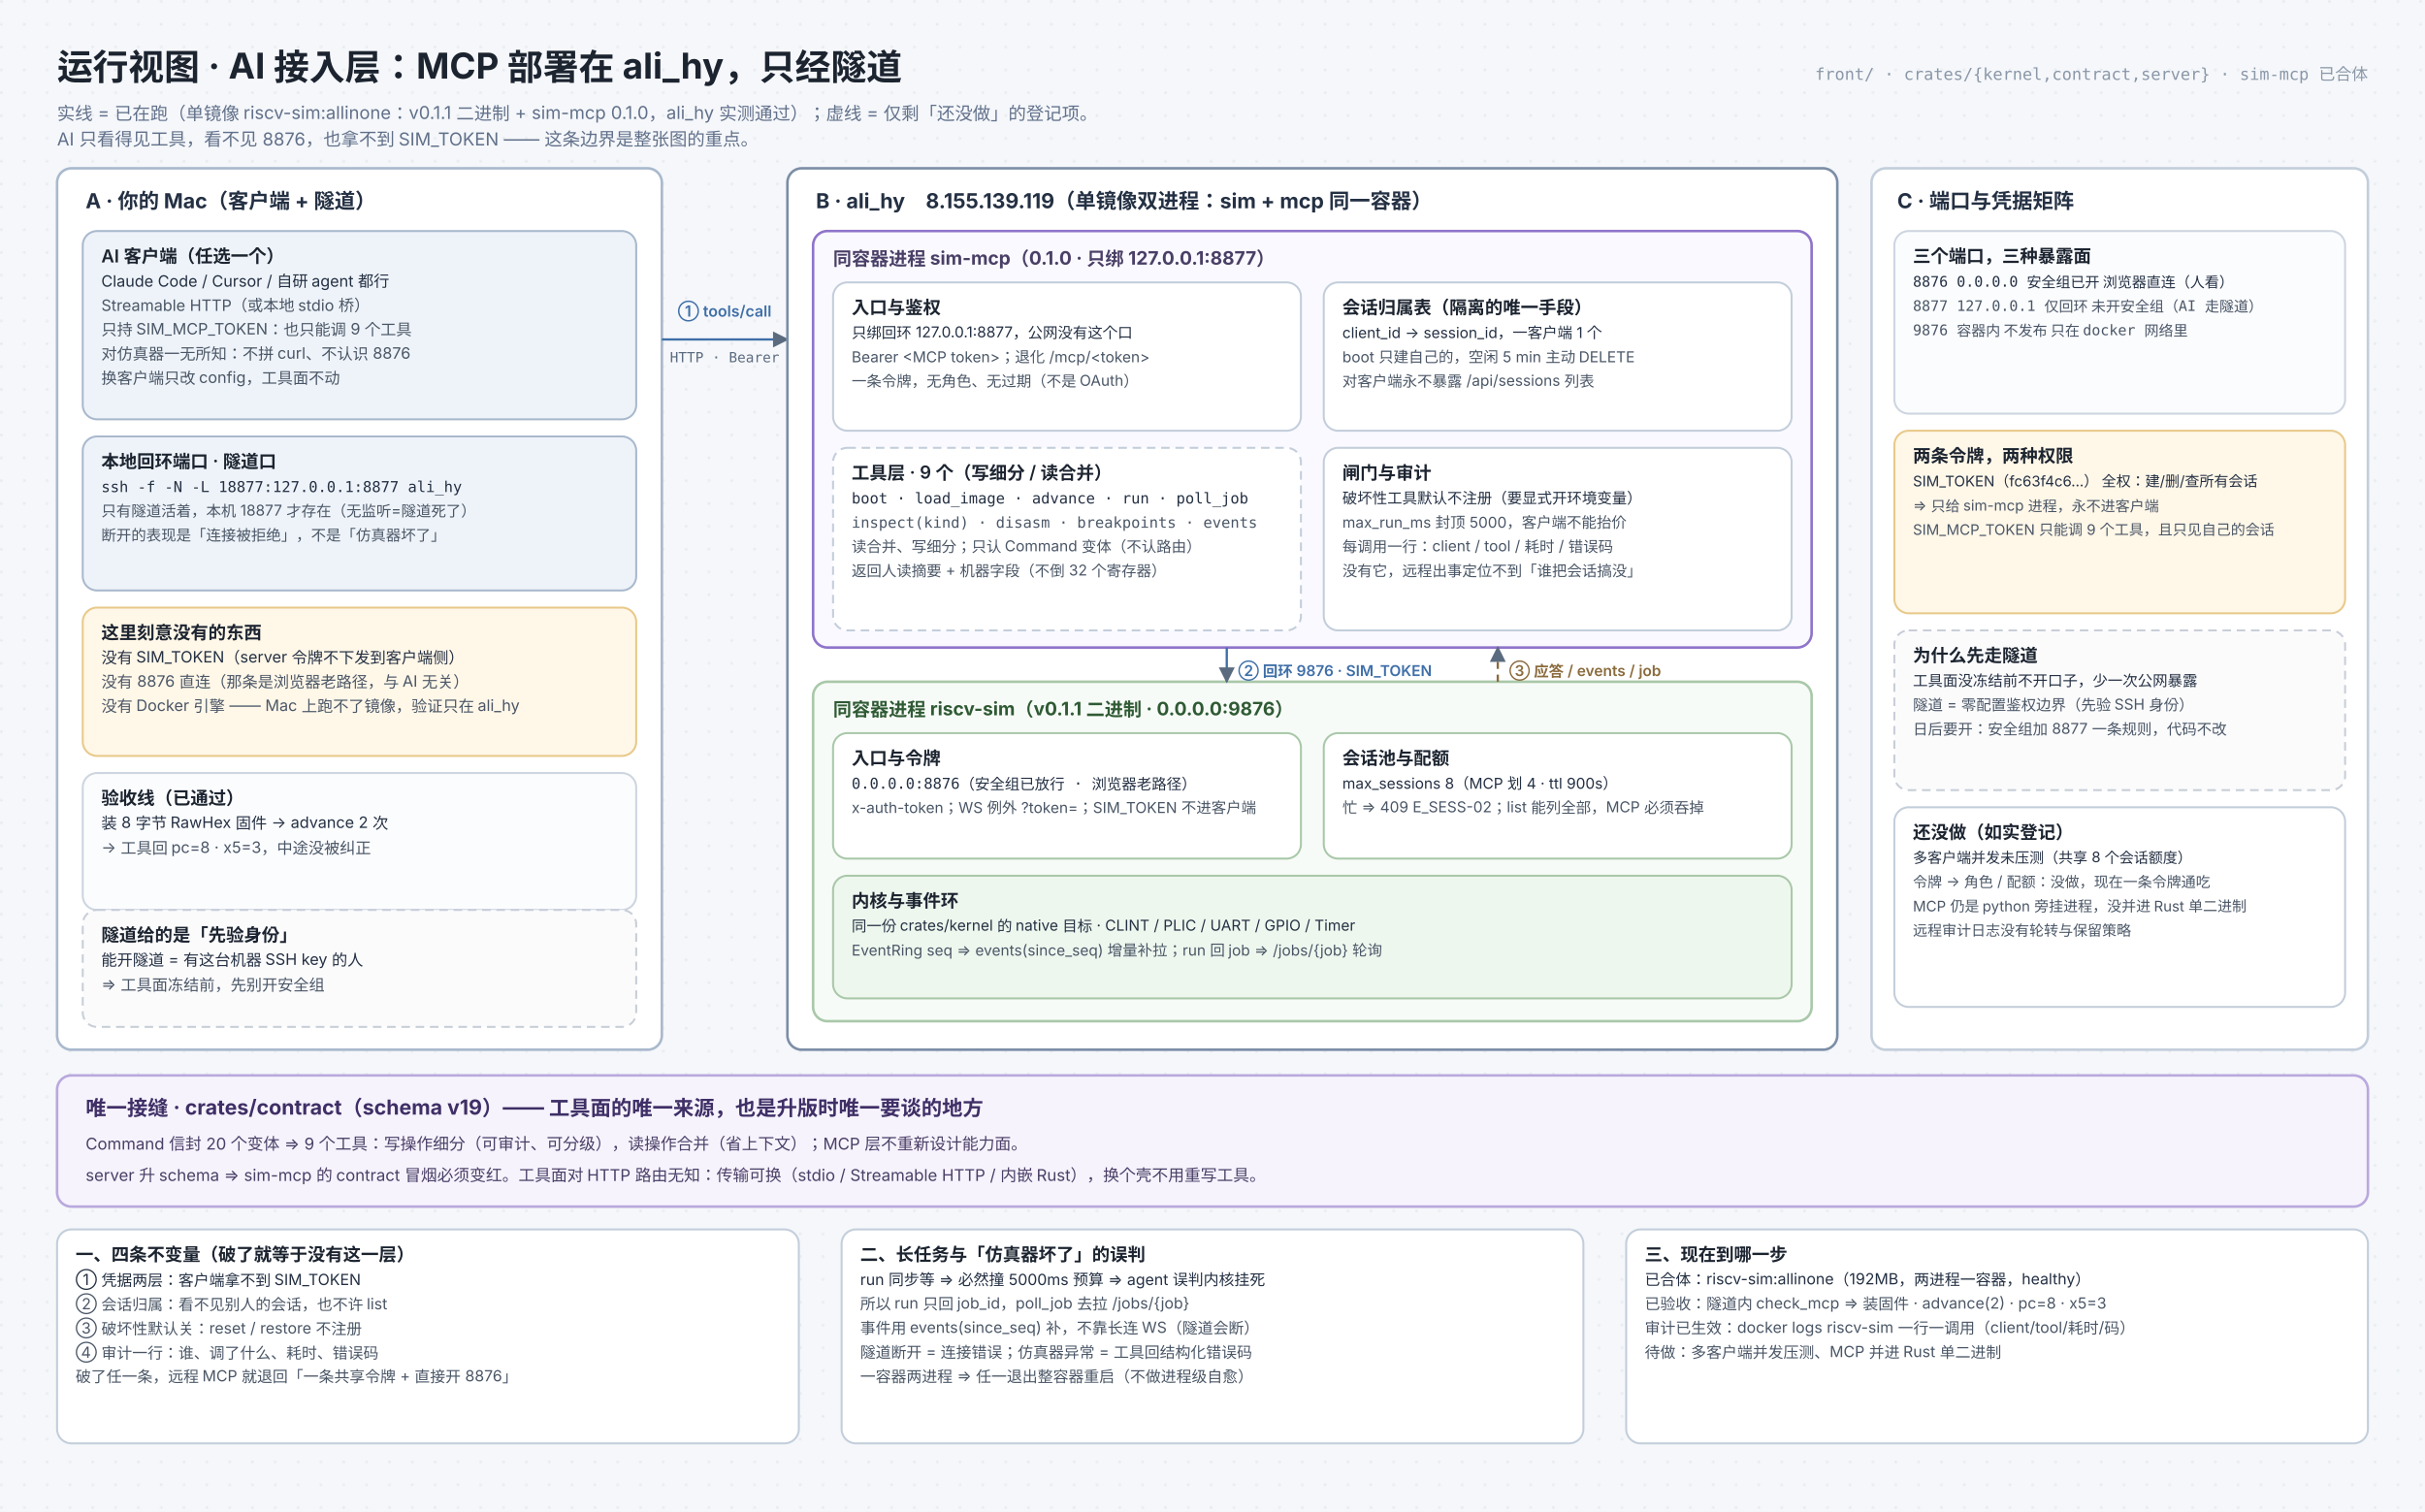
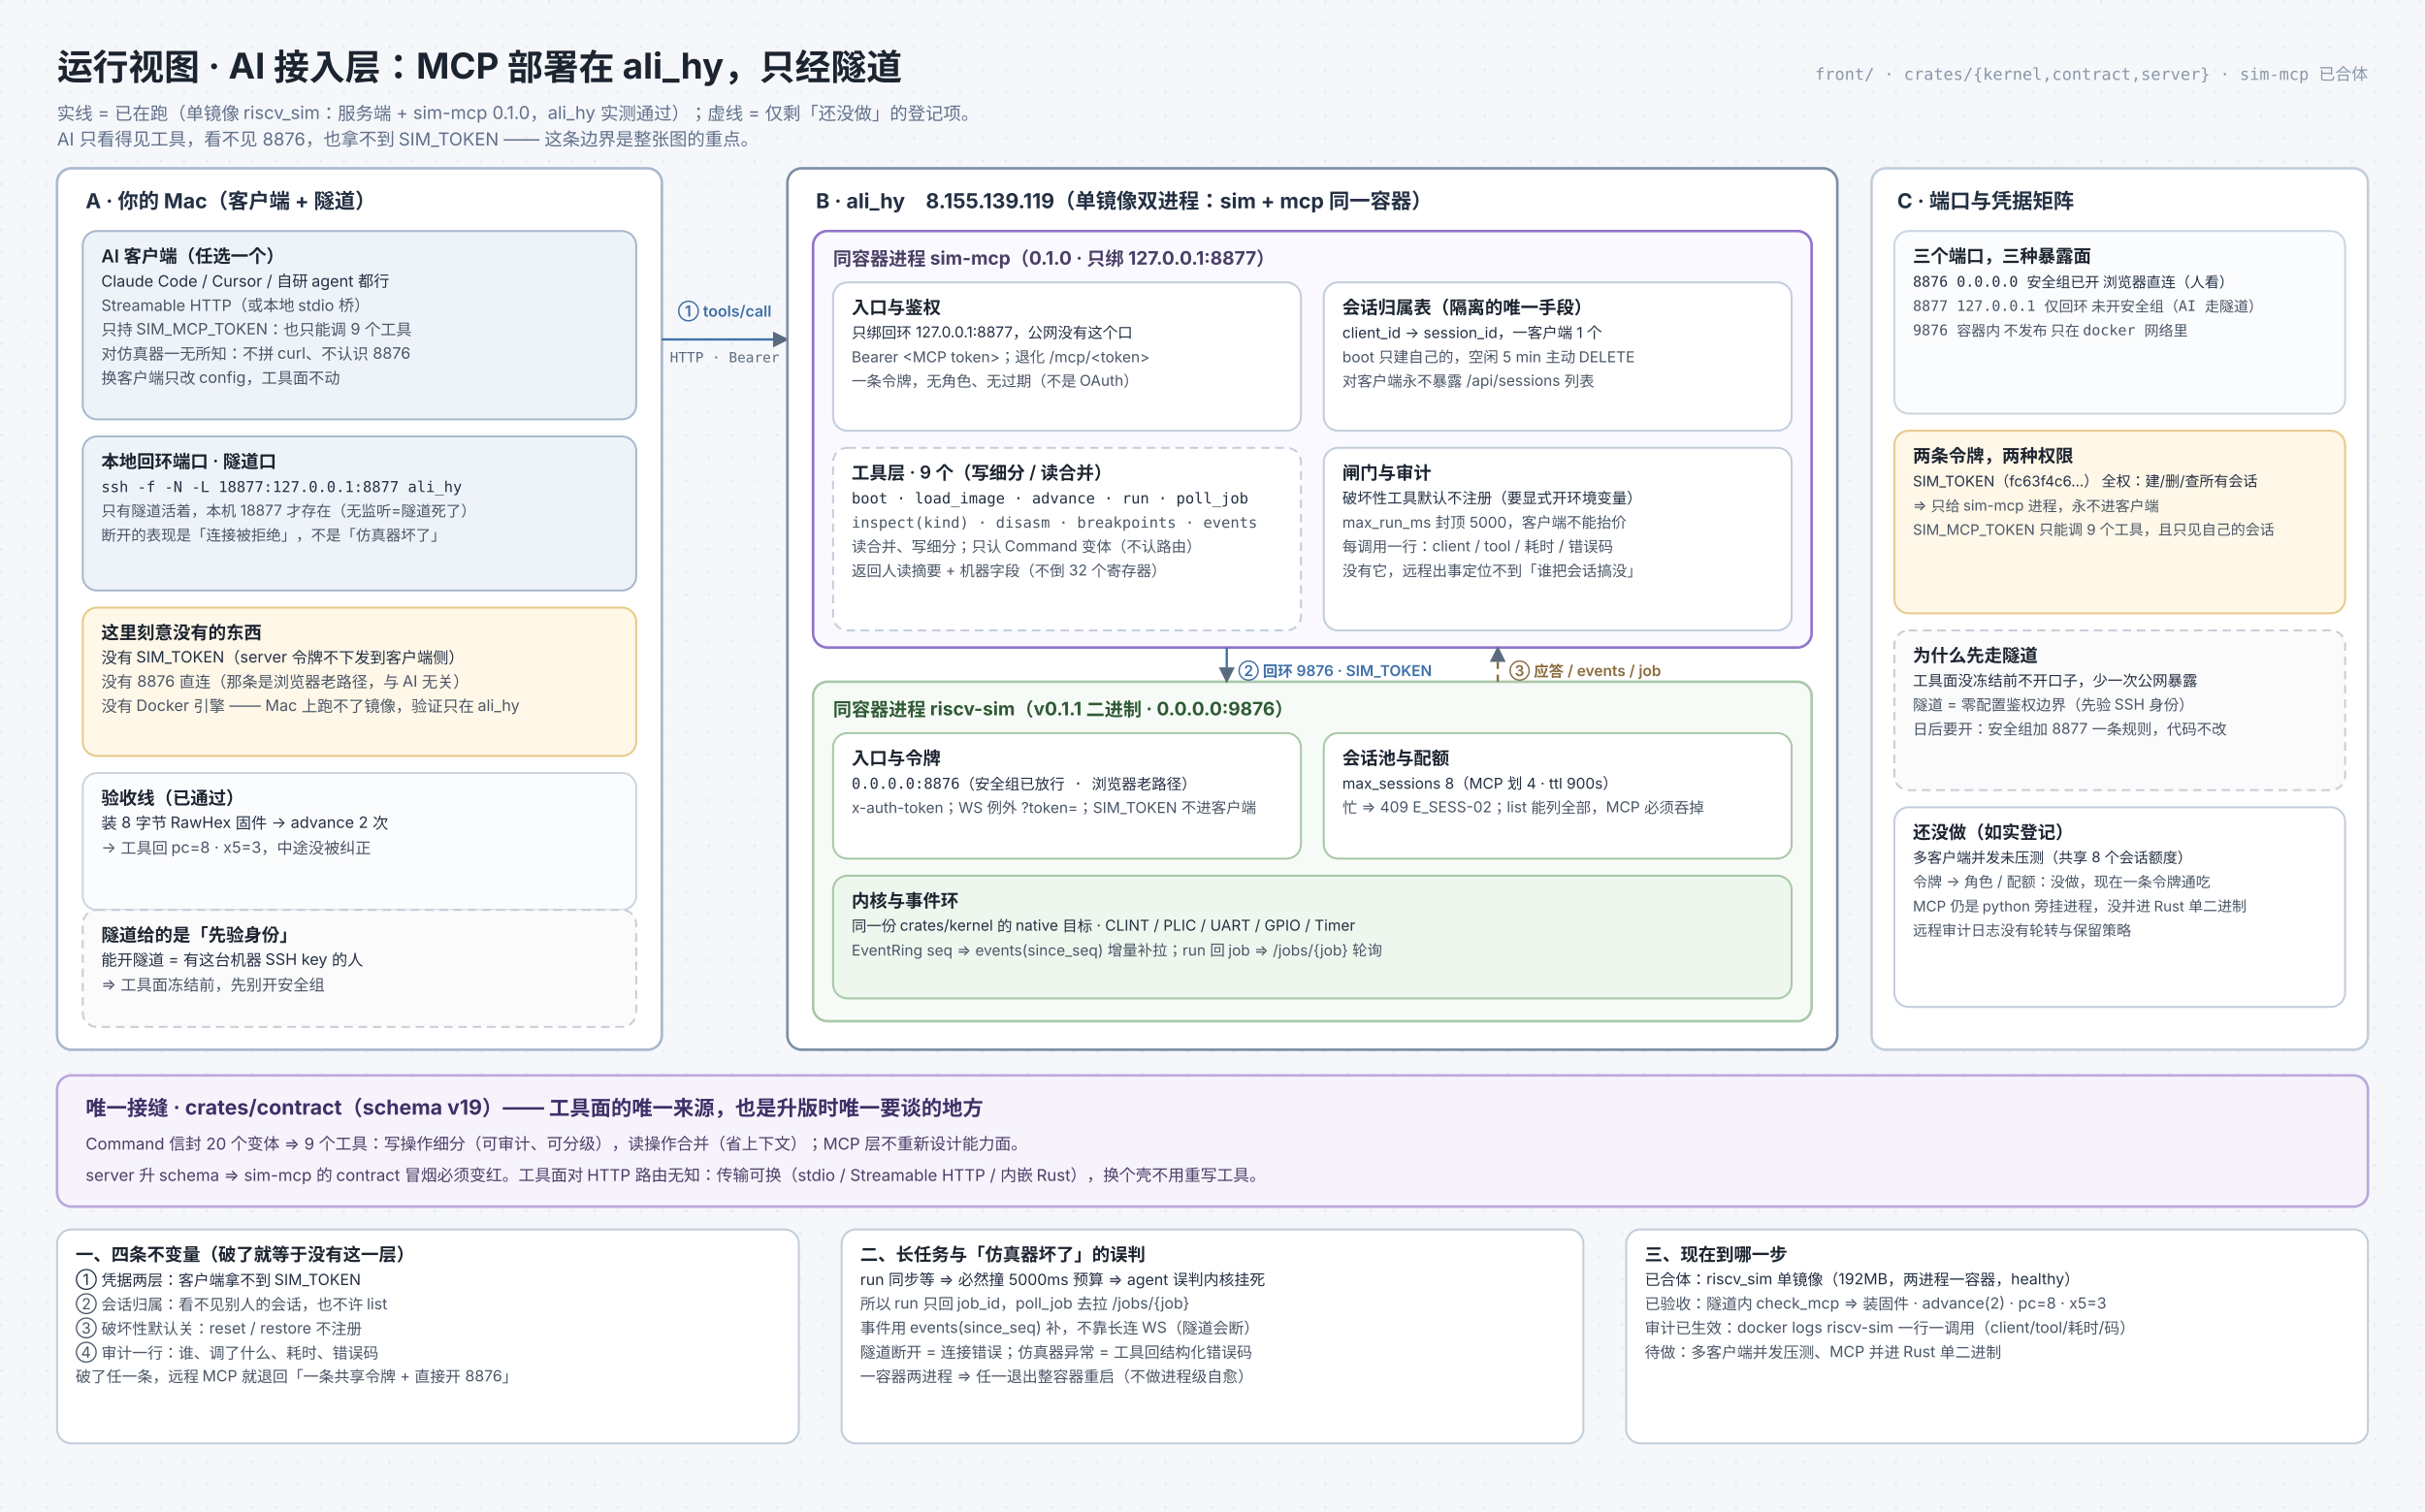
<svg xmlns="http://www.w3.org/2000/svg" width="1700" height="1060" viewBox="0 0 1700 1060">
  <defs>
    <marker id="arrow" viewBox="0 0 10 10" refX="9" refY="5" markerWidth="7" markerHeight="7" orient="auto">
      <path d="M0,0 L10,5 L0,10 z" fill="#5b6b7f" />
    </marker>
    <pattern id="dots" width="16" height="16" patternUnits="userSpaceOnUse">
      <circle cx="1" cy="1" r="1" fill="#e6eaef" />
    </pattern>
  </defs>
  <rect width="1700" height="1060" fill="#f5f7fa" />
  <rect width="1700" height="1060" fill="url(#dots)" opacity="0.9" />
  <text x="40" y="56" font-family="-apple-system,BlinkMacSystemFont,PingFang SC,Helvetica Neue,sans-serif" font-size="25" font-weight="700" fill="#1c2430" text-anchor="start" opacity="1">运行视图 · AI 接入层：MCP 部署在 ali_hy，只经隧道</text>
-   <text x="40" y="84" font-family="-apple-system,BlinkMacSystemFont,PingFang SC,Helvetica Neue,sans-serif" font-size="12.5" font-weight="400" fill="#61708a" text-anchor="start" opacity="1">实线 = 已在跑（单镜像 riscv-sim:allinone：v0.1.1 二进制 + sim-mcp 0.1.0，ali_hy 实测通过）；虚线 = 仅剩「还没做」的登记项。</text>
+   <text x="40" y="84" font-family="-apple-system,BlinkMacSystemFont,PingFang SC,Helvetica Neue,sans-serif" font-size="12.5" font-weight="400" fill="#61708a" text-anchor="start" opacity="1">实线 = 已在跑（单镜像 riscv_sim：服务端 + sim-mcp 0.1.0，ali_hy 实测通过）；虚线 = 仅剩「还没做」的登记项。</text>
  <text x="40" y="102" font-family="-apple-system,BlinkMacSystemFont,PingFang SC,Helvetica Neue,sans-serif" font-size="12.5" font-weight="400" fill="#61708a" text-anchor="start" opacity="1">AI 只看得见工具，看不见 8876，也拿不到 SIM_TOKEN —— 这条边界是整张图的重点。</text>
  <text x="1660" y="56" font-family="ui-monospace,SFMono-Regular,Menlo,monospace" font-size="11.5" font-weight="400" fill="#8a97a8" text-anchor="end" opacity="1">front/ · crates/{kernel,contract,server} · sim-mcp 已合体</text>
  <rect x="40" y="118" width="424" height="618" rx="10" ry="10" fill="#ffffff" stroke="#a9b9cd" stroke-width="1.8" opacity="1" />
  <text x="60" y="146" font-family="-apple-system,BlinkMacSystemFont,PingFang SC,Helvetica Neue,sans-serif" font-size="14.5" font-weight="700" fill="#243043" text-anchor="start" opacity="1">A · 你的 Mac（客户端 + 隧道）</text>
  <rect x="58" y="162" width="388" height="132" rx="10" ry="10" fill="#eef3f9" stroke="#a9b9cd" stroke-width="1.4" opacity="1" />
  <text x="71" y="184" font-family="-apple-system,BlinkMacSystemFont,PingFang SC,Helvetica Neue,sans-serif" font-size="12.5" font-weight="600" fill="#1c2430" text-anchor="start" opacity="1">AI 客户端（任选一个）</text>
  <text x="71" y="201" font-family="-apple-system,BlinkMacSystemFont,PingFang SC,Helvetica Neue,sans-serif" font-size="11" font-weight="400" fill="#243043" text-anchor="start" opacity="1">Claude Code / Cursor / 自研 agent 都行</text>
  <text x="71" y="218" font-family="-apple-system,BlinkMacSystemFont,PingFang SC,Helvetica Neue,sans-serif" font-size="11" font-weight="400" fill="#4a5666" text-anchor="start" opacity="1">Streamable HTTP（或本地 stdio 桥）</text>
  <text x="71" y="235" font-family="-apple-system,BlinkMacSystemFont,PingFang SC,Helvetica Neue,sans-serif" font-size="11" font-weight="400" fill="#4a5666" text-anchor="start" opacity="1">只持 SIM_MCP_TOKEN：也只能调 9 个工具</text>
  <text x="71" y="252" font-family="-apple-system,BlinkMacSystemFont,PingFang SC,Helvetica Neue,sans-serif" font-size="11" font-weight="400" fill="#4a5666" text-anchor="start" opacity="1">对仿真器一无所知：不拼 curl、不认识 8876</text>
  <text x="71" y="269" font-family="-apple-system,BlinkMacSystemFont,PingFang SC,Helvetica Neue,sans-serif" font-size="11" font-weight="400" fill="#4a5666" text-anchor="start" opacity="1">换客户端只改 config，工具面不动</text>
  <rect x="58" y="306" width="388" height="108" rx="10" ry="10" fill="#eef3f9" stroke="#a9b9cd" stroke-width="1.4" opacity="1" />
  <text x="71" y="328" font-family="-apple-system,BlinkMacSystemFont,PingFang SC,Helvetica Neue,sans-serif" font-size="12.5" font-weight="600" fill="#1c2430" text-anchor="start" opacity="1">本地回环端口 · 隧道口</text>
  <text x="71" y="345" font-family="ui-monospace,SFMono-Regular,Menlo,monospace" font-size="10.5" font-weight="400" fill="#243043" text-anchor="start" opacity="1">ssh -f -N -L 18877:127.0.0.1:8877 ali_hy</text>
  <text x="71" y="362" font-family="-apple-system,BlinkMacSystemFont,PingFang SC,Helvetica Neue,sans-serif" font-size="10.5" font-weight="400" fill="#4a5666" text-anchor="start" opacity="1">只有隧道活着，本机 18877 才存在（无监听=隧道死了）</text>
  <text x="71" y="379" font-family="-apple-system,BlinkMacSystemFont,PingFang SC,Helvetica Neue,sans-serif" font-size="10.5" font-weight="400" fill="#4a5666" text-anchor="start" opacity="1">断开的表现是「连接被拒绝」，不是「仿真器坏了」</text>
  <rect x="58" y="426" width="388" height="104" rx="10" ry="10" fill="#fff7e8" stroke="#e8c98a" stroke-width="1.4" opacity="1" />
  <text x="71" y="448" font-family="-apple-system,BlinkMacSystemFont,PingFang SC,Helvetica Neue,sans-serif" font-size="12.5" font-weight="600" fill="#1c2430" text-anchor="start" opacity="1">这里刻意没有的东西</text>
  <text x="71" y="465" font-family="-apple-system,BlinkMacSystemFont,PingFang SC,Helvetica Neue,sans-serif" font-size="11" font-weight="400" fill="#243043" text-anchor="start" opacity="1">没有 SIM_TOKEN（server 令牌不下发到客户端侧）</text>
  <text x="71" y="482" font-family="-apple-system,BlinkMacSystemFont,PingFang SC,Helvetica Neue,sans-serif" font-size="11" font-weight="400" fill="#4a5666" text-anchor="start" opacity="1">没有 8876 直连（那条是浏览器老路径，与 AI 无关）</text>
  <text x="71" y="499" font-family="-apple-system,BlinkMacSystemFont,PingFang SC,Helvetica Neue,sans-serif" font-size="11" font-weight="400" fill="#4a5666" text-anchor="start" opacity="1">没有 Docker 引擎 —— Mac 上跑不了镜像，验证只在 ali_hy</text>
  <rect x="58" y="542" width="388" height="96" rx="10" ry="10" fill="#fbfcfe" stroke="#cdd5e0" stroke-width="1.4" opacity="1" />
  <text x="71" y="564" font-family="-apple-system,BlinkMacSystemFont,PingFang SC,Helvetica Neue,sans-serif" font-size="12.5" font-weight="600" fill="#1c2430" text-anchor="start" opacity="1">验收线（已通过）</text>
  <text x="71" y="581" font-family="-apple-system,BlinkMacSystemFont,PingFang SC,Helvetica Neue,sans-serif" font-size="11" font-weight="400" fill="#243043" text-anchor="start" opacity="1">装 8 字节 RawHex 固件 → advance 2 次</text>
  <text x="71" y="598" font-family="-apple-system,BlinkMacSystemFont,PingFang SC,Helvetica Neue,sans-serif" font-size="11" font-weight="400" fill="#4a5666" text-anchor="start" opacity="1">→ 工具回 pc=8 · x5=3，中途没被纠正</text>
  <rect x="58" y="638" width="388" height="82" rx="10" ry="10" fill="#fbfbfc" stroke="#c8ced8" stroke-width="1.4" stroke-dasharray="6 4" opacity="1" />
  <text x="71" y="660" font-family="-apple-system,BlinkMacSystemFont,PingFang SC,Helvetica Neue,sans-serif" font-size="12.5" font-weight="600" fill="#1c2430" text-anchor="start" opacity="1">隧道给的是「先验身份」</text>
  <text x="71" y="677" font-family="-apple-system,BlinkMacSystemFont,PingFang SC,Helvetica Neue,sans-serif" font-size="11" font-weight="400" fill="#243043" text-anchor="start" opacity="1">能开隧道 = 有这台机器 SSH key 的人</text>
  <text x="71" y="694" font-family="-apple-system,BlinkMacSystemFont,PingFang SC,Helvetica Neue,sans-serif" font-size="11" font-weight="400" fill="#4a5666" text-anchor="start" opacity="1">⇒ 工具面冻结前，先别开安全组</text>
  <line x1="464" y1="238" x2="552" y2="238" stroke="#3f6fa8" stroke-width="1.6" marker-end="url(#arrow)" />
  <text x="508" y="222" font-family="-apple-system,BlinkMacSystemFont,PingFang SC,Helvetica Neue,sans-serif" font-size="10.8" font-weight="600" fill="#3f6fa8" text-anchor="middle" opacity="1">① tools/call</text>
  <text x="508" y="254" font-family="ui-monospace,SFMono-Regular,Menlo,monospace" font-size="9.8" font-weight="400" fill="#5b6b7f" text-anchor="middle" opacity="1">HTTP · Bearer</text>
  <rect x="552" y="118" width="736" height="618" rx="10" ry="10" fill="#ffffff" stroke="#7c8ea6" stroke-width="1.8" opacity="1" />
  <text x="572" y="146" font-family="-apple-system,BlinkMacSystemFont,PingFang SC,Helvetica Neue,sans-serif" font-size="14.5" font-weight="700" fill="#243043" text-anchor="start" opacity="1">B · ali_hy　8.155.139.119（单镜像双进程：sim + mcp 同一容器）</text>
  <rect x="570" y="162" width="700" height="292" rx="10" ry="10" fill="#faf9ff" stroke="#8f74c9" stroke-width="1.8" opacity="1" />
  <text x="584" y="186" font-family="-apple-system,BlinkMacSystemFont,PingFang SC,Helvetica Neue,sans-serif" font-size="13" font-weight="700" fill="#4a3f66" text-anchor="start" opacity="1">同容器进程 sim-mcp（0.1.0 · 只绑 127.0.0.1:8877）</text>
  <rect x="584" y="198" width="328" height="104" rx="10" ry="10" fill="#ffffff" stroke="#c3cedb" stroke-width="1.4" opacity="1" />
  <text x="597" y="220" font-family="-apple-system,BlinkMacSystemFont,PingFang SC,Helvetica Neue,sans-serif" font-size="12.5" font-weight="600" fill="#1c2430" text-anchor="start" opacity="1">入口与鉴权</text>
  <text x="597" y="237" font-family="-apple-system,BlinkMacSystemFont,PingFang SC,Helvetica Neue,sans-serif" font-size="10.5" font-weight="400" fill="#243043" text-anchor="start" opacity="1">只绑回环 127.0.0.1:8877，公网没有这个口</text>
  <text x="597" y="254" font-family="-apple-system,BlinkMacSystemFont,PingFang SC,Helvetica Neue,sans-serif" font-size="10.5" font-weight="400" fill="#4a5666" text-anchor="start" opacity="1">Bearer &lt;MCP token&gt;；退化 /mcp/&lt;token&gt;</text>
  <text x="597" y="271" font-family="-apple-system,BlinkMacSystemFont,PingFang SC,Helvetica Neue,sans-serif" font-size="10.5" font-weight="400" fill="#4a5666" text-anchor="start" opacity="1">一条令牌，无角色、无过期（不是 OAuth）</text>
  <rect x="928" y="198" width="328" height="104" rx="10" ry="10" fill="#ffffff" stroke="#c3cedb" stroke-width="1.4" opacity="1" />
  <text x="941" y="220" font-family="-apple-system,BlinkMacSystemFont,PingFang SC,Helvetica Neue,sans-serif" font-size="12.5" font-weight="600" fill="#1c2430" text-anchor="start" opacity="1">会话归属表（隔离的唯一手段）</text>
  <text x="941" y="237" font-family="-apple-system,BlinkMacSystemFont,PingFang SC,Helvetica Neue,sans-serif" font-size="10.5" font-weight="400" fill="#243043" text-anchor="start" opacity="1">client_id → session_id，一客户端 1 个</text>
  <text x="941" y="254" font-family="-apple-system,BlinkMacSystemFont,PingFang SC,Helvetica Neue,sans-serif" font-size="10.5" font-weight="400" fill="#4a5666" text-anchor="start" opacity="1">boot 只建自己的，空闲 5 min 主动 DELETE</text>
  <text x="941" y="271" font-family="-apple-system,BlinkMacSystemFont,PingFang SC,Helvetica Neue,sans-serif" font-size="10.5" font-weight="400" fill="#4a5666" text-anchor="start" opacity="1">对客户端永不暴露 /api/sessions 列表</text>
  <rect x="584" y="314" width="328" height="128" rx="10" ry="10" fill="#ffffff" stroke="#c3cedb" stroke-width="1.4" stroke-dasharray="6 4" opacity="1" />
  <text x="597" y="336" font-family="-apple-system,BlinkMacSystemFont,PingFang SC,Helvetica Neue,sans-serif" font-size="12.5" font-weight="600" fill="#1c2430" text-anchor="start" opacity="1">工具层 · 9 个（写细分 / 读合并）</text>
  <text x="597" y="353" font-family="ui-monospace,SFMono-Regular,Menlo,monospace" font-size="10.5" font-weight="400" fill="#243043" text-anchor="start" opacity="1">boot · load_image · advance · run · poll_job</text>
  <text x="597" y="370" font-family="ui-monospace,SFMono-Regular,Menlo,monospace" font-size="10.5" font-weight="400" fill="#4a5666" text-anchor="start" opacity="1">inspect(kind) · disasm · breakpoints · events</text>
  <text x="597" y="387" font-family="-apple-system,BlinkMacSystemFont,PingFang SC,Helvetica Neue,sans-serif" font-size="10.5" font-weight="400" fill="#4a5666" text-anchor="start" opacity="1">读合并、写细分；只认 Command 变体（不认路由）</text>
  <text x="597" y="404" font-family="-apple-system,BlinkMacSystemFont,PingFang SC,Helvetica Neue,sans-serif" font-size="10.5" font-weight="400" fill="#4a5666" text-anchor="start" opacity="1">返回人读摘要 + 机器字段（不倒 32 个寄存器）</text>
  <rect x="928" y="314" width="328" height="128" rx="10" ry="10" fill="#ffffff" stroke="#c3cedb" stroke-width="1.4" opacity="1" />
  <text x="941" y="336" font-family="-apple-system,BlinkMacSystemFont,PingFang SC,Helvetica Neue,sans-serif" font-size="12.5" font-weight="600" fill="#1c2430" text-anchor="start" opacity="1">闸门与审计</text>
  <text x="941" y="353" font-family="-apple-system,BlinkMacSystemFont,PingFang SC,Helvetica Neue,sans-serif" font-size="10.5" font-weight="400" fill="#243043" text-anchor="start" opacity="1">破坏性工具默认不注册（要显式开环境变量）</text>
  <text x="941" y="370" font-family="-apple-system,BlinkMacSystemFont,PingFang SC,Helvetica Neue,sans-serif" font-size="10.5" font-weight="400" fill="#4a5666" text-anchor="start" opacity="1">max_run_ms 封顶 5000，客户端不能抬价</text>
  <text x="941" y="387" font-family="-apple-system,BlinkMacSystemFont,PingFang SC,Helvetica Neue,sans-serif" font-size="10.5" font-weight="400" fill="#4a5666" text-anchor="start" opacity="1">每调用一行：client / tool / 耗时 / 错误码</text>
  <text x="941" y="404" font-family="-apple-system,BlinkMacSystemFont,PingFang SC,Helvetica Neue,sans-serif" font-size="10.5" font-weight="400" fill="#4a5666" text-anchor="start" opacity="1">没有它，远程出事定位不到「谁把会话搞没」</text>
  <rect x="570" y="478" width="700" height="238" rx="10" ry="10" fill="#f7fbf7" stroke="#a9c8a9" stroke-width="1.8" opacity="1" />
  <text x="584" y="502" font-family="-apple-system,BlinkMacSystemFont,PingFang SC,Helvetica Neue,sans-serif" font-size="13" font-weight="700" fill="#2f5a34" text-anchor="start" opacity="1">同容器进程 riscv-sim（v0.1.1 二进制 · 0.0.0.0:9876）</text>
  <rect x="584" y="514" width="328" height="88" rx="10" ry="10" fill="#ffffff" stroke="#a9c8a9" stroke-width="1.4" opacity="1" />
  <text x="597" y="536" font-family="-apple-system,BlinkMacSystemFont,PingFang SC,Helvetica Neue,sans-serif" font-size="12.5" font-weight="600" fill="#1c2430" text-anchor="start" opacity="1">入口与令牌</text>
  <text x="597" y="553" font-family="ui-monospace,SFMono-Regular,Menlo,monospace" font-size="10.5" font-weight="400" fill="#243043" text-anchor="start" opacity="1">0.0.0.0:8876（安全组已放行 · 浏览器老路径）</text>
  <text x="597" y="570" font-family="-apple-system,BlinkMacSystemFont,PingFang SC,Helvetica Neue,sans-serif" font-size="10.5" font-weight="400" fill="#4a5666" text-anchor="start" opacity="1">x-auth-token；WS 例外 ?token=；SIM_TOKEN 不进客户端</text>
  <rect x="928" y="514" width="328" height="88" rx="10" ry="10" fill="#ffffff" stroke="#a9c8a9" stroke-width="1.4" opacity="1" />
  <text x="941" y="536" font-family="-apple-system,BlinkMacSystemFont,PingFang SC,Helvetica Neue,sans-serif" font-size="12.5" font-weight="600" fill="#1c2430" text-anchor="start" opacity="1">会话池与配额</text>
  <text x="941" y="553" font-family="-apple-system,BlinkMacSystemFont,PingFang SC,Helvetica Neue,sans-serif" font-size="10.5" font-weight="400" fill="#243043" text-anchor="start" opacity="1">max_sessions 8（MCP 划 4 · ttl 900s）</text>
  <text x="941" y="570" font-family="-apple-system,BlinkMacSystemFont,PingFang SC,Helvetica Neue,sans-serif" font-size="10.5" font-weight="400" fill="#4a5666" text-anchor="start" opacity="1">忙 ⇒ 409 E_SESS-02；list 能列全部，MCP 必须吞掉</text>
  <rect x="584" y="614" width="672" height="86" rx="10" ry="10" fill="#eef7ee" stroke="#a9c8a9" stroke-width="1.4" opacity="1" />
  <text x="597" y="636" font-family="-apple-system,BlinkMacSystemFont,PingFang SC,Helvetica Neue,sans-serif" font-size="12.5" font-weight="600" fill="#1c2430" text-anchor="start" opacity="1">内核与事件环</text>
  <text x="597" y="653" font-family="-apple-system,BlinkMacSystemFont,PingFang SC,Helvetica Neue,sans-serif" font-size="10.5" font-weight="400" fill="#243043" text-anchor="start" opacity="1">同一份 crates/kernel 的 native 目标 · CLINT / PLIC / UART / GPIO / Timer</text>
  <text x="597" y="670" font-family="-apple-system,BlinkMacSystemFont,PingFang SC,Helvetica Neue,sans-serif" font-size="10.5" font-weight="400" fill="#4a5666" text-anchor="start" opacity="1">EventRing seq ⇒ events(since_seq) 增量补拉；run 回 job ⇒ /jobs/{job} 轮询</text>
  <line x1="860" y1="454" x2="860" y2="478" stroke="#3f6fa8" stroke-width="1.6" marker-end="url(#arrow)" />
  <text x="868" y="474" font-family="-apple-system,BlinkMacSystemFont,PingFang SC,Helvetica Neue,sans-serif" font-size="10.5" font-weight="600" fill="#3f6fa8" text-anchor="start" opacity="1">② 回环 9876 · SIM_TOKEN</text>
  <line x1="1050" y1="478" x2="1050" y2="454" stroke="#8a6b3c" stroke-width="1.6" marker-end="url(#arrow)" stroke-dasharray="5 4" />
  <text x="1058" y="474" font-family="-apple-system,BlinkMacSystemFont,PingFang SC,Helvetica Neue,sans-serif" font-size="10.5" font-weight="600" fill="#8a6b3c" text-anchor="start" opacity="1">③ 应答 / events / job</text>
  <rect x="1312" y="118" width="348" height="618" rx="10" ry="10" fill="#ffffff" stroke="#c3cedb" stroke-width="1.8" opacity="1" />
  <text x="1330" y="146" font-family="-apple-system,BlinkMacSystemFont,PingFang SC,Helvetica Neue,sans-serif" font-size="14.5" font-weight="700" fill="#243043" text-anchor="start" opacity="1">C · 端口与凭据矩阵</text>
  <rect x="1328" y="162" width="316" height="128" rx="10" ry="10" fill="#fbfcfe" stroke="#cdd5e0" stroke-width="1.4" opacity="1" />
  <text x="1341" y="184" font-family="-apple-system,BlinkMacSystemFont,PingFang SC,Helvetica Neue,sans-serif" font-size="12.5" font-weight="600" fill="#1c2430" text-anchor="start" opacity="1">三个端口，三种暴露面</text>
  <text x="1341" y="201" font-family="ui-monospace,SFMono-Regular,Menlo,monospace" font-size="10.2" font-weight="400" fill="#243043" text-anchor="start" opacity="1">8876  0.0.0.0  安全组已开  浏览器直连（人看）</text>
  <text x="1341" y="218" font-family="ui-monospace,SFMono-Regular,Menlo,monospace" font-size="10.2" font-weight="400" fill="#4a5666" text-anchor="start" opacity="1">8877  127.0.0.1 仅回环  未开安全组（AI 走隧道）</text>
  <text x="1341" y="235" font-family="ui-monospace,SFMono-Regular,Menlo,monospace" font-size="10.2" font-weight="400" fill="#4a5666" text-anchor="start" opacity="1">9876  容器内  不发布  只在 docker 网络里</text>
  <rect x="1328" y="302" width="316" height="128" rx="10" ry="10" fill="#fff7e8" stroke="#e8c98a" stroke-width="1.4" opacity="1" />
  <text x="1341" y="324" font-family="-apple-system,BlinkMacSystemFont,PingFang SC,Helvetica Neue,sans-serif" font-size="12.5" font-weight="600" fill="#1c2430" text-anchor="start" opacity="1">两条令牌，两种权限</text>
  <text x="1341" y="341" font-family="-apple-system,BlinkMacSystemFont,PingFang SC,Helvetica Neue,sans-serif" font-size="10.2" font-weight="400" fill="#243043" text-anchor="start" opacity="1">SIM_TOKEN（fc63f4c6…） 全权：建/删/查所有会话</text>
  <text x="1341" y="358" font-family="-apple-system,BlinkMacSystemFont,PingFang SC,Helvetica Neue,sans-serif" font-size="10.2" font-weight="400" fill="#4a5666" text-anchor="start" opacity="1">⇒ 只给 sim-mcp 进程，永不进客户端</text>
  <text x="1341" y="375" font-family="-apple-system,BlinkMacSystemFont,PingFang SC,Helvetica Neue,sans-serif" font-size="10.2" font-weight="400" fill="#4a5666" text-anchor="start" opacity="1">SIM_MCP_TOKEN  只能调 9 个工具，且只见自己的会话</text>
  <rect x="1328" y="442" width="316" height="112" rx="10" ry="10" fill="#fbfbfc" stroke="#c8ced8" stroke-width="1.4" stroke-dasharray="6 4" opacity="1" />
  <text x="1341" y="464" font-family="-apple-system,BlinkMacSystemFont,PingFang SC,Helvetica Neue,sans-serif" font-size="12.5" font-weight="600" fill="#1c2430" text-anchor="start" opacity="1">为什么先走隧道</text>
  <text x="1341" y="481" font-family="-apple-system,BlinkMacSystemFont,PingFang SC,Helvetica Neue,sans-serif" font-size="10.5" font-weight="400" fill="#243043" text-anchor="start" opacity="1">工具面没冻结前不开口子，少一次公网暴露</text>
  <text x="1341" y="498" font-family="-apple-system,BlinkMacSystemFont,PingFang SC,Helvetica Neue,sans-serif" font-size="10.5" font-weight="400" fill="#4a5666" text-anchor="start" opacity="1">隧道 = 零配置鉴权边界（先验 SSH 身份）</text>
  <text x="1341" y="515" font-family="-apple-system,BlinkMacSystemFont,PingFang SC,Helvetica Neue,sans-serif" font-size="10.5" font-weight="400" fill="#4a5666" text-anchor="start" opacity="1">日后要开：安全组加 8877 一条规则，代码不改</text>
  <rect x="1328" y="566" width="316" height="140" rx="10" ry="10" fill="#ffffff" stroke="#c3cedb" stroke-width="1.4" opacity="1" />
  <text x="1341" y="588" font-family="-apple-system,BlinkMacSystemFont,PingFang SC,Helvetica Neue,sans-serif" font-size="12.5" font-weight="600" fill="#1c2430" text-anchor="start" opacity="1">还没做（如实登记）</text>
  <text x="1341" y="605" font-family="-apple-system,BlinkMacSystemFont,PingFang SC,Helvetica Neue,sans-serif" font-size="10.2" font-weight="400" fill="#243043" text-anchor="start" opacity="1">多客户端并发未压测（共享 8 个会话额度）</text>
  <text x="1341" y="622" font-family="-apple-system,BlinkMacSystemFont,PingFang SC,Helvetica Neue,sans-serif" font-size="10.2" font-weight="400" fill="#4a5666" text-anchor="start" opacity="1">令牌 → 角色 / 配额：没做，现在一条令牌通吃</text>
  <text x="1341" y="639" font-family="-apple-system,BlinkMacSystemFont,PingFang SC,Helvetica Neue,sans-serif" font-size="10.2" font-weight="400" fill="#4a5666" text-anchor="start" opacity="1">MCP 仍是 python 旁挂进程，没并进 Rust 单二进制</text>
  <text x="1341" y="656" font-family="-apple-system,BlinkMacSystemFont,PingFang SC,Helvetica Neue,sans-serif" font-size="10.2" font-weight="400" fill="#4a5666" text-anchor="start" opacity="1">远程审计日志没有轮转与保留策略</text>
  <rect x="40" y="754" width="1620" height="92" rx="10" ry="10" fill="#f6f3fd" stroke="#b9a8dd" stroke-width="1.8" opacity="1" />
  <text x="60" y="782" font-family="-apple-system,BlinkMacSystemFont,PingFang SC,Helvetica Neue,sans-serif" font-size="14.5" font-weight="700" fill="#3f2f66" text-anchor="start" opacity="1">唯一接缝 · crates/contract（schema v19）—— 工具面的唯一来源，也是升版时唯一要谈的地方</text>
  <text x="60" y="806" font-family="-apple-system,BlinkMacSystemFont,PingFang SC,Helvetica Neue,sans-serif" font-size="11.4" font-weight="400" fill="#4a3f66" text-anchor="start" opacity="1">Command 信封 20 个变体 ⇒ 9 个工具：写操作细分（可审计、可分级），读操作合并（省上下文）；MCP 层不重新设计能力面。</text>
  <text x="60" y="828" font-family="-apple-system,BlinkMacSystemFont,PingFang SC,Helvetica Neue,sans-serif" font-size="11.4" font-weight="400" fill="#4a3f66" text-anchor="start" opacity="1">server 升 schema ⇒ sim-mcp 的 contract 冒烟必须变红。工具面对 HTTP 路由无知：传输可换（stdio / Streamable HTTP / 内嵌 Rust），换个壳不用重写工具。</text>
  <rect x="40" y="862" width="520" height="150" rx="10" ry="10" fill="#ffffff" stroke="#c3cedb" stroke-width="1.4" opacity="1" />
  <text x="53" y="884" font-family="-apple-system,BlinkMacSystemFont,PingFang SC,Helvetica Neue,sans-serif" font-size="12.5" font-weight="600" fill="#1c2430" text-anchor="start" opacity="1">一、四条不变量（破了就等于没有这一层）</text>
  <text x="53" y="901" font-family="-apple-system,BlinkMacSystemFont,PingFang SC,Helvetica Neue,sans-serif" font-size="10.8" font-weight="400" fill="#243043" text-anchor="start" opacity="1">① 凭据两层：客户端拿不到 SIM_TOKEN</text>
  <text x="53" y="918" font-family="-apple-system,BlinkMacSystemFont,PingFang SC,Helvetica Neue,sans-serif" font-size="10.8" font-weight="400" fill="#4a5666" text-anchor="start" opacity="1">② 会话归属：看不见别人的会话，也不许 list</text>
  <text x="53" y="935" font-family="-apple-system,BlinkMacSystemFont,PingFang SC,Helvetica Neue,sans-serif" font-size="10.8" font-weight="400" fill="#4a5666" text-anchor="start" opacity="1">③ 破坏性默认关：reset / restore 不注册</text>
  <text x="53" y="952" font-family="-apple-system,BlinkMacSystemFont,PingFang SC,Helvetica Neue,sans-serif" font-size="10.8" font-weight="400" fill="#4a5666" text-anchor="start" opacity="1">④ 审计一行：谁、调了什么、耗时、错误码</text>
  <text x="53" y="969" font-family="-apple-system,BlinkMacSystemFont,PingFang SC,Helvetica Neue,sans-serif" font-size="10.8" font-weight="400" fill="#4a5666" text-anchor="start" opacity="1">破了任一条，远程 MCP 就退回「一条共享令牌 + 直接开 8876」</text>
  <rect x="590" y="862" width="520" height="150" rx="10" ry="10" fill="#ffffff" stroke="#c3cedb" stroke-width="1.4" opacity="1" />
  <text x="603" y="884" font-family="-apple-system,BlinkMacSystemFont,PingFang SC,Helvetica Neue,sans-serif" font-size="12.5" font-weight="600" fill="#1c2430" text-anchor="start" opacity="1">二、长任务与「仿真器坏了」的误判</text>
  <text x="603" y="901" font-family="-apple-system,BlinkMacSystemFont,PingFang SC,Helvetica Neue,sans-serif" font-size="10.8" font-weight="400" fill="#243043" text-anchor="start" opacity="1">run 同步等 ⇒ 必然撞 5000ms 预算 ⇒ agent 误判内核挂死</text>
  <text x="603" y="918" font-family="-apple-system,BlinkMacSystemFont,PingFang SC,Helvetica Neue,sans-serif" font-size="10.8" font-weight="400" fill="#4a5666" text-anchor="start" opacity="1">所以 run 只回 job_id，poll_job 去拉 /jobs/{job}</text>
  <text x="603" y="935" font-family="-apple-system,BlinkMacSystemFont,PingFang SC,Helvetica Neue,sans-serif" font-size="10.8" font-weight="400" fill="#4a5666" text-anchor="start" opacity="1">事件用 events(since_seq) 补，不靠长连 WS（隧道会断）</text>
  <text x="603" y="952" font-family="-apple-system,BlinkMacSystemFont,PingFang SC,Helvetica Neue,sans-serif" font-size="10.8" font-weight="400" fill="#4a5666" text-anchor="start" opacity="1">隧道断开 = 连接错误；仿真器异常 = 工具回结构化错误码</text>
  <text x="603" y="969" font-family="-apple-system,BlinkMacSystemFont,PingFang SC,Helvetica Neue,sans-serif" font-size="10.8" font-weight="400" fill="#4a5666" text-anchor="start" opacity="1">一容器两进程 ⇒ 任一退出整容器重启（不做进程级自愈）</text>
  <rect x="1140" y="862" width="520" height="150" rx="10" ry="10" fill="#ffffff" stroke="#c3cedb" stroke-width="1.4" opacity="1" />
  <text x="1153" y="884" font-family="-apple-system,BlinkMacSystemFont,PingFang SC,Helvetica Neue,sans-serif" font-size="12.5" font-weight="600" fill="#1c2430" text-anchor="start" opacity="1">三、现在到哪一步</text>
-   <text x="1153" y="901" font-family="-apple-system,BlinkMacSystemFont,PingFang SC,Helvetica Neue,sans-serif" font-size="10.8" font-weight="400" fill="#243043" text-anchor="start" opacity="1">已合体：riscv-sim:allinone（192MB，两进程一容器，healthy）</text>
+   <text x="1153" y="901" font-family="-apple-system,BlinkMacSystemFont,PingFang SC,Helvetica Neue,sans-serif" font-size="10.8" font-weight="400" fill="#243043" text-anchor="start" opacity="1">已合体：riscv_sim 单镜像（192MB，两进程一容器，healthy）</text>
  <text x="1153" y="918" font-family="-apple-system,BlinkMacSystemFont,PingFang SC,Helvetica Neue,sans-serif" font-size="10.8" font-weight="400" fill="#4a5666" text-anchor="start" opacity="1">已验收：隧道内 check_mcp ⇒ 装固件 · advance(2) · pc=8 · x5=3</text>
  <text x="1153" y="935" font-family="-apple-system,BlinkMacSystemFont,PingFang SC,Helvetica Neue,sans-serif" font-size="10.8" font-weight="400" fill="#4a5666" text-anchor="start" opacity="1">审计已生效：docker logs riscv-sim 一行一调用（client/tool/耗时/码）</text>
  <text x="1153" y="952" font-family="-apple-system,BlinkMacSystemFont,PingFang SC,Helvetica Neue,sans-serif" font-size="10.8" font-weight="400" fill="#4a5666" text-anchor="start" opacity="1">待做：多客户端并发压测、MCP 并进 Rust 单二进制</text>
</svg>
